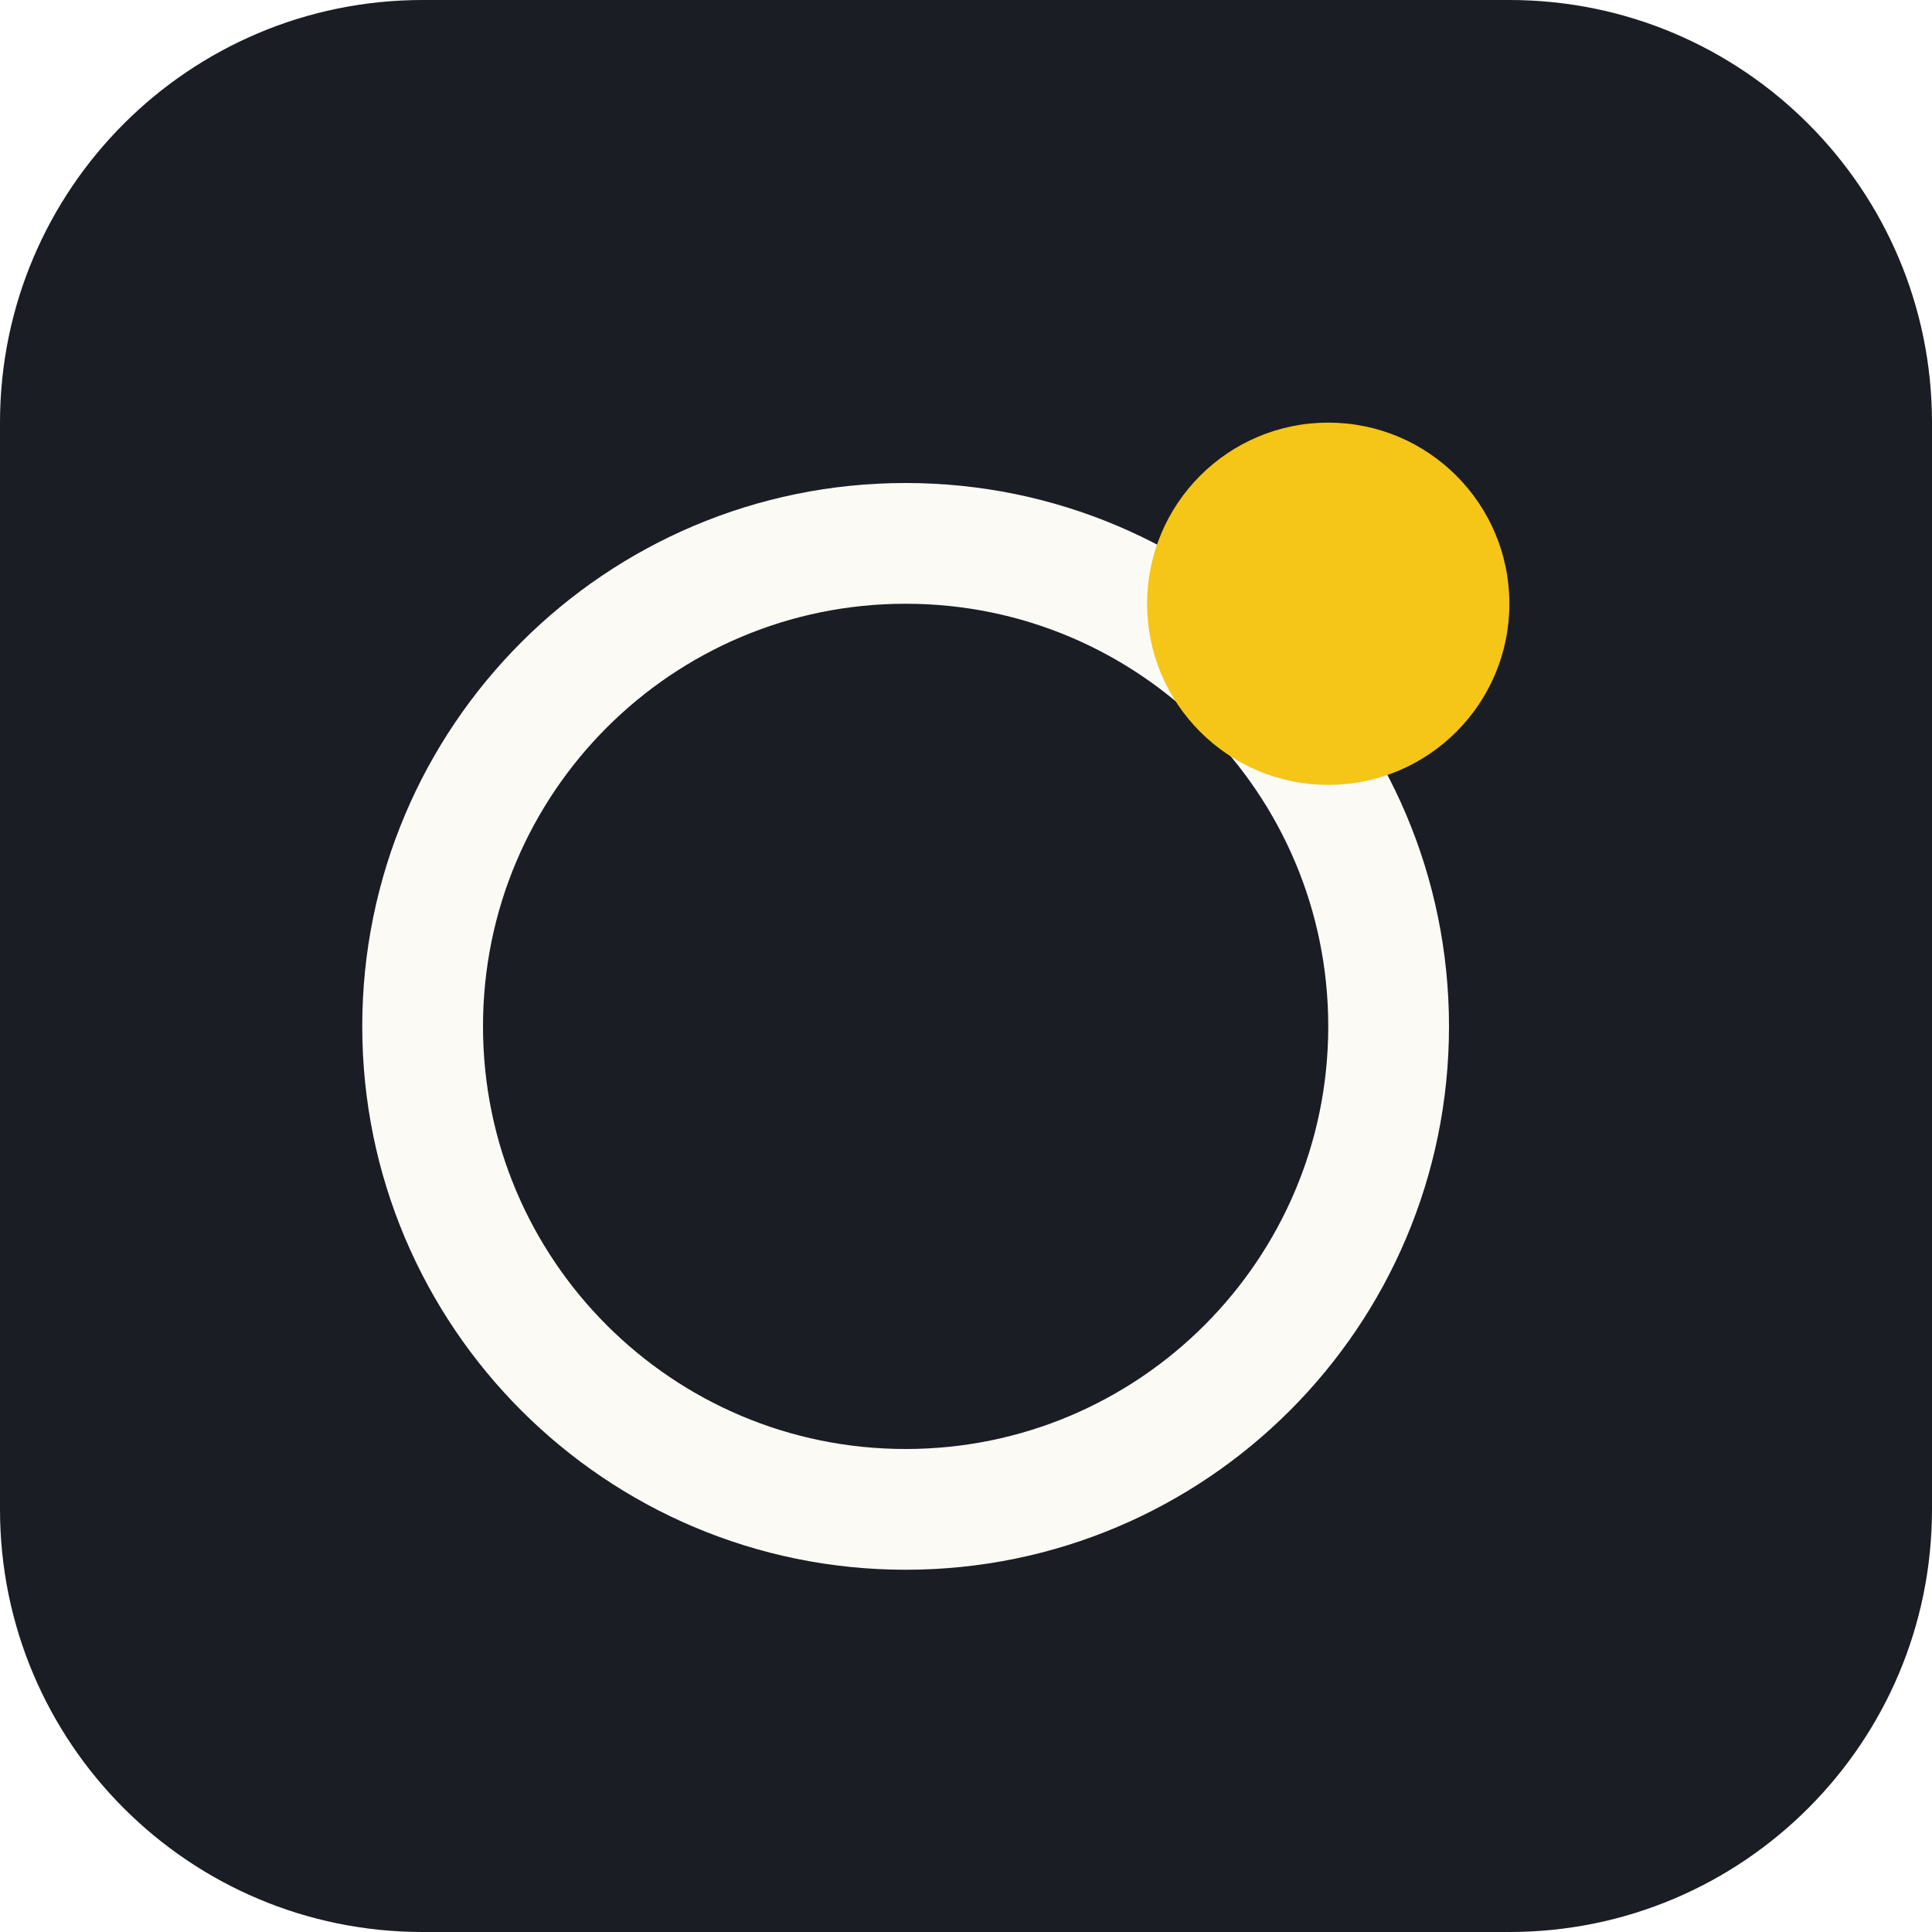
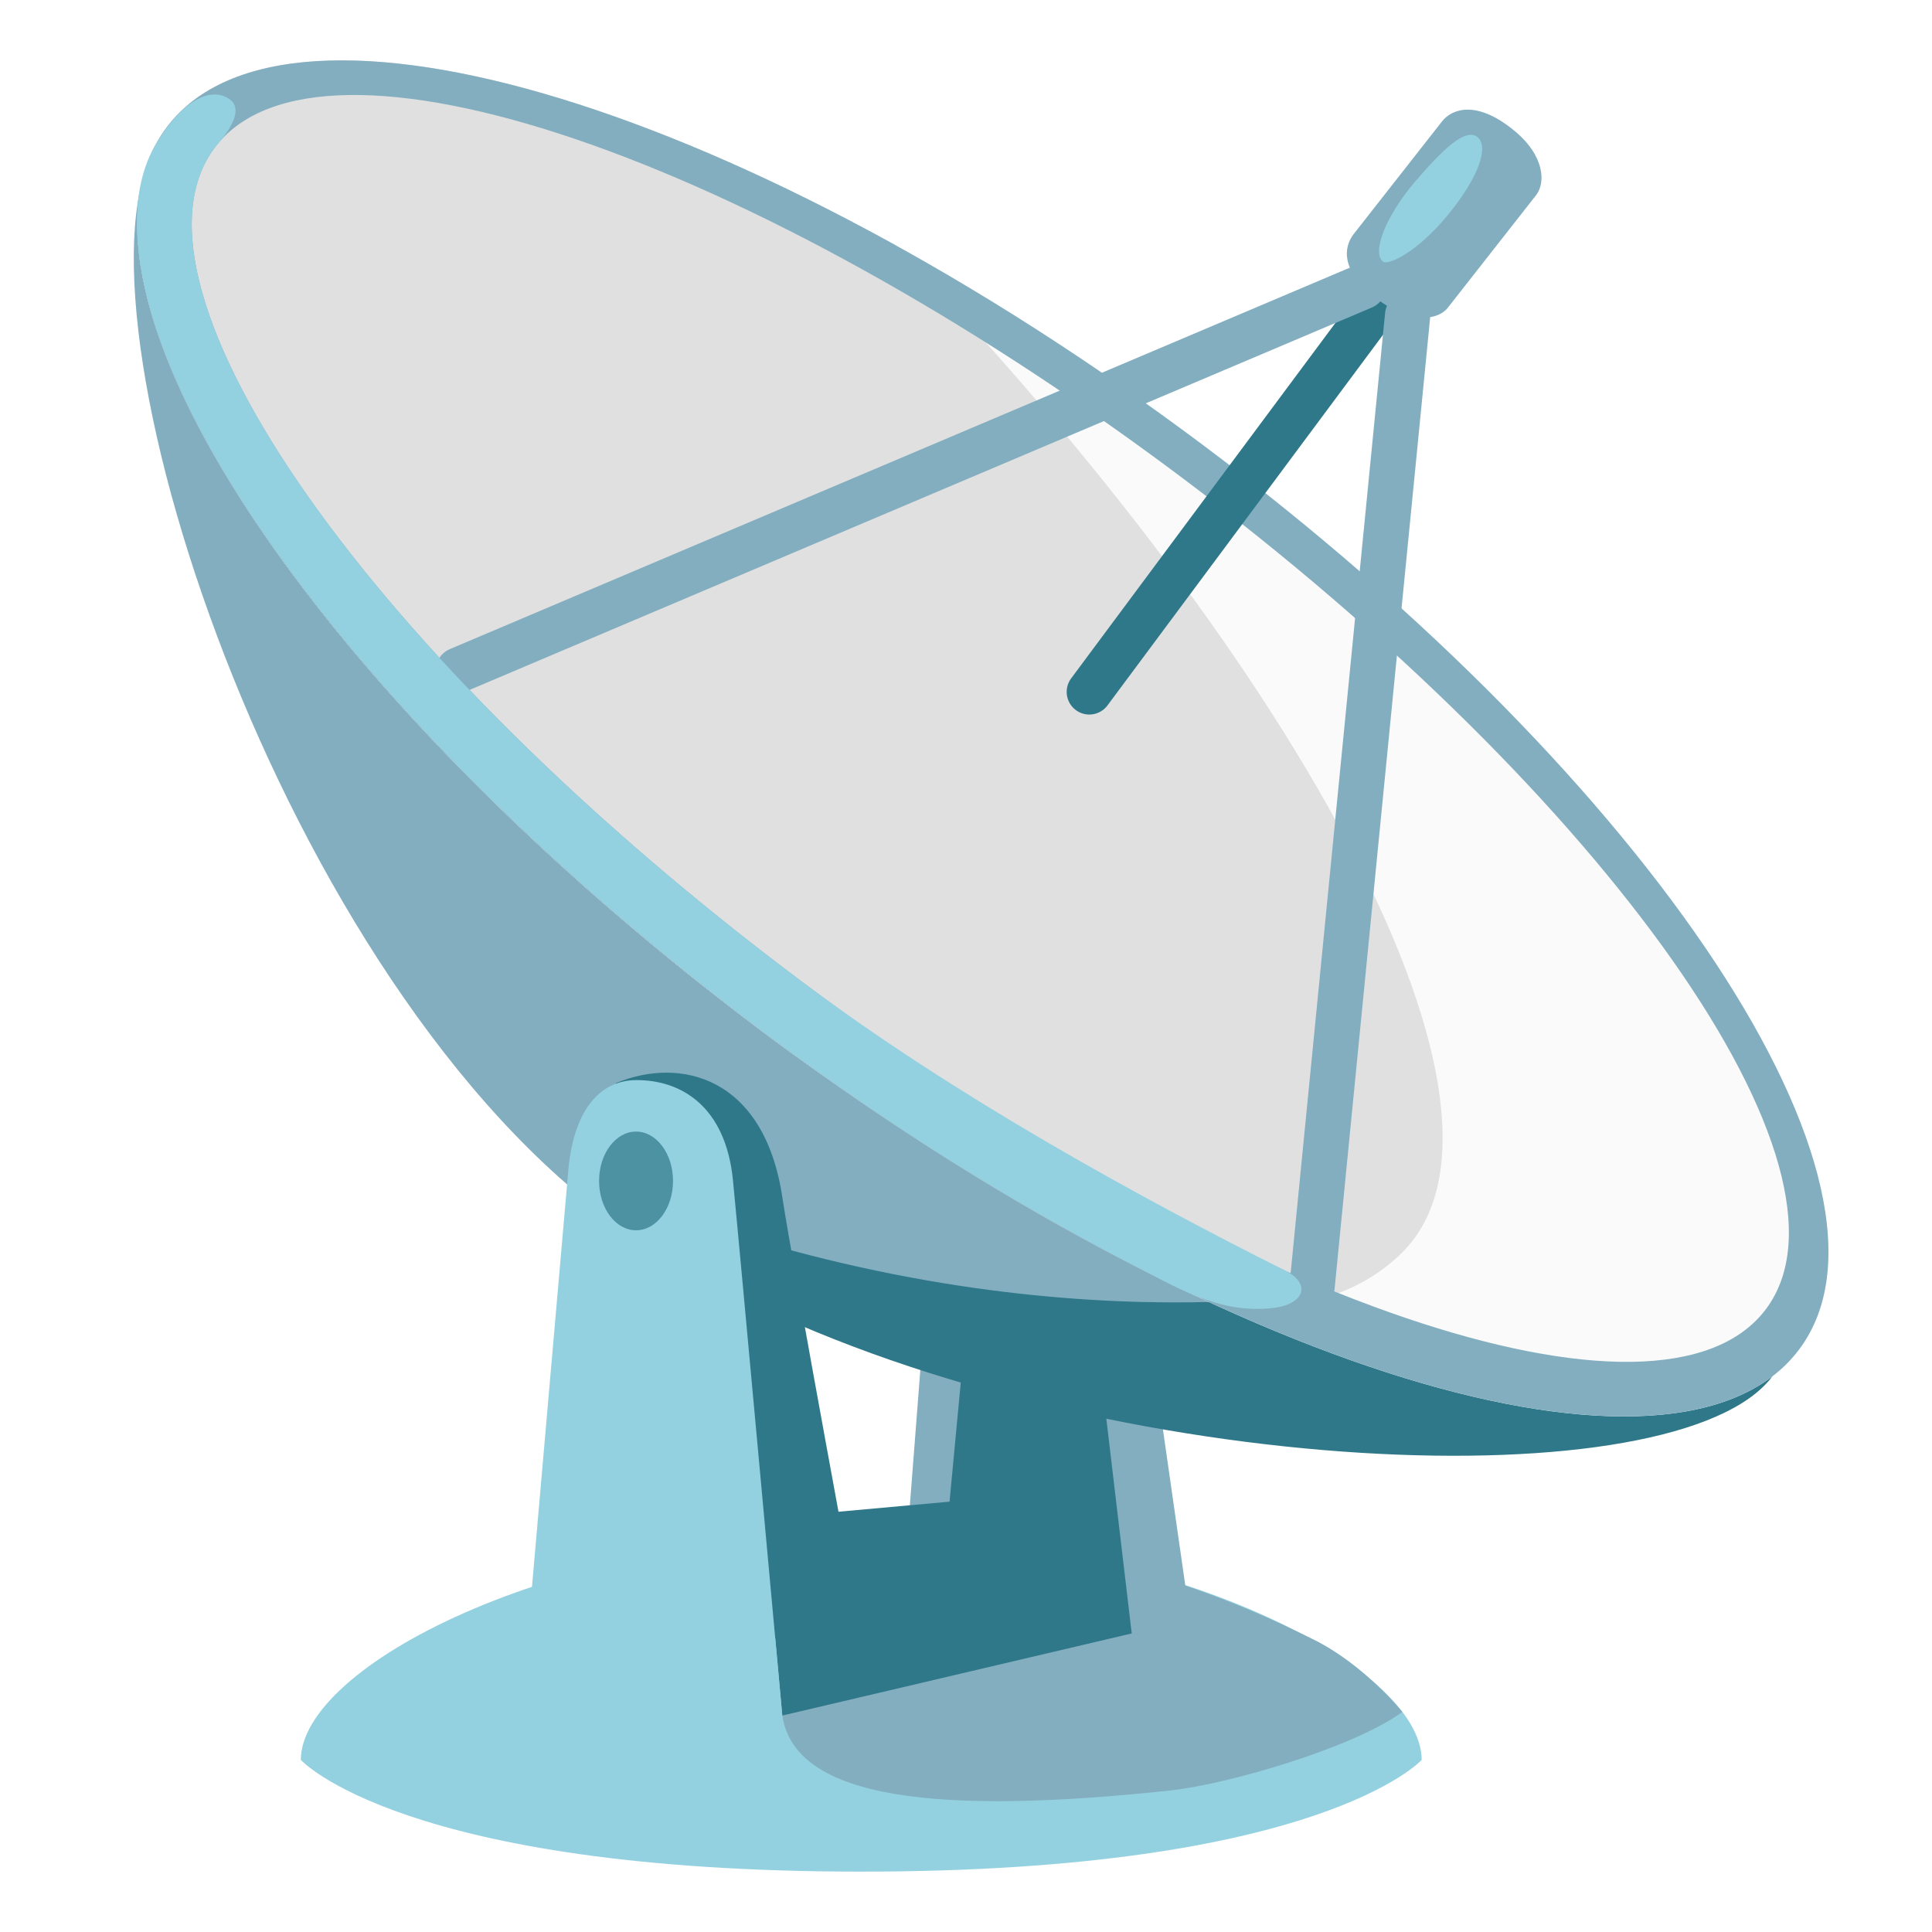
- <svg xmlns="http://www.w3.org/2000/svg" viewBox="0 0 64 64">
-   <rect width="64" height="64" rx="14" fill="#1a1d23" />
-   <circle cx="30" cy="34" r="16" fill="none" stroke="#fbfaf5" stroke-width="4" />
-   <circle cx="44" cy="20" r="6" fill="#f5c518" />
+ <svg xmlns="http://www.w3.org/2000/svg" viewBox="0 0 128 128">
+   <g>
+     <path style="fill:#94D1E0;" d="M19.93,116.6c0-6.16,16.62-14.9,37.13-14.9s37.13,8.74,37.13,14.9c0,0-6.71,7.4-37.13,7.4   S19.93,116.6,19.93,116.6z" />
+     <path style="fill:#82AEC0;" d="M87.08,108.65c-2.77-1.39-5.62-2.61-8.55-3.6l-2.28-15.91H61.1l-1.04,13.44   c-4.1,1.84-8.81,7.23-8.23,11.08c0.84,5.6,10.48,6.6,25.73,4.96c3.86-0.42,12.14-2.85,15.35-5.2   C92.91,113.43,90.44,110.33,87.08,108.65z" />
+     <polygon style="fill:#2F7889;" points="73.22,93.34 63.7,91.1 62.91,99.49 50.64,100.6 51.83,113.66 74.98,108.22  " />
+     <path style="fill:#82AEC0;" d="M117.23,91.34c-6.52,7.93-54.61,6.04-77.05-10.76S3.61,18.58,10.71,9.1L117.23,91.34z" />
+     <path style="fill:#2F7889;" d="M117.43,91.18c0.82-1.1,1.06-2.02,0.81-3.35l-25.32-3c0,0-18.58,4.79-43.97-2.99l0.41,4.28   C73.6,98.05,111.19,99.52,117.43,91.18z" />
+     <ellipse transform="matrix(0.5993 -0.8006 0.8006 0.5993 -13.0699 71.7353)" style="fill:#FAFAFA;" cx="65.12" cy="48.92" rx="24.3" ry="67.55" />
+     <path style="fill:#E0E0E0;" d="M92.91,82.97c9.26-9.26-6.47-38.45-33.55-66.71C36.96,3.87,17.24,0.15,11.04,8.44   C3,19.19,20.69,46.02,50.55,68.38c9.54,7.14,20.56,13.62,29.51,17.88C85.72,87.33,90.19,85.69,92.91,82.97z" />
+     <path style="fill:#2F7889;" d="M57.06,108.35l-16.26,0.55V71.76c4.33-1.8,9.84-0.37,11.03,7.55   C52.48,83.63,57.06,108.35,57.06,108.35z" />
+     <path style="fill:#82AEC0;" d="M79.68,29.47C49.81,7.11,19.08-2.3,11.04,8.44s9.65,37.58,39.52,59.93   c29.87,22.36,60.6,31.77,68.64,21.03C127.24,78.66,109.55,51.83,79.68,29.47z M117,86.73c-6.92,9.25-35.54-0.48-63.92-21.73   S7.3,19.04,14.22,9.79c6.92-9.25,35.54,0.48,63.92,21.73C106.52,52.77,123.92,77.48,117,86.73z" />
+     <path style="fill:#94D1E0;" d="M51.83,113.66l-16.93-4.58l2.73-31.29c0.31-4.2,2.08-6.21,4.51-6.23c3.03-0.02,5.94,1.78,6.42,6.63   C48.99,82.54,51.83,113.66,51.83,113.66z" />
+     <ellipse style="opacity:0.7;fill:#2F7889;" cx="42.14" cy="78.24" rx="2.45" ry="3.27" />
+     <line style="fill:none;stroke:#2F7889;stroke-width:3;stroke-linecap:round;stroke-miterlimit:10;" x1="91.44" y1="19.92" x2="72.17" y2="45.84" />
+     <line style="fill:none;stroke:#82AEC0;stroke-width:3;stroke-linecap:round;stroke-miterlimit:10;" x1="30.38" y1="44.39" x2="90.31" y2="18.99" />
+     <line style="fill:none;stroke:#82AEC0;stroke-width:3;stroke-linecap:round;stroke-miterlimit:10;" x1="93.26" y1="20.88" x2="86.93" y2="85.22" />
+     <path style="fill:#82AEC0;" d="M91.57,20.05c-2.92-2.04-2.52-3.73-1.88-4.55l5.85-7.46c0.64-0.82,2.26-1.44,4.74,0.58   c2.07,1.68,2.13,3.49,1.49,4.31l-5.85,7.46C95.28,21.21,93.54,21.43,91.57,20.05z" />
+     <path style="fill:#94D1E0;" d="M91.64,17.34c-0.8-0.6,0.21-3.08,2.1-5.29s3.34-3.57,4.13-2.98c0.8,0.6,0.12,2.65-1.92,5.14   C93.92,16.71,91.97,17.59,91.64,17.34z" />
+     <path style="fill:#94D1E0;" d="M14.22,9.79c0.23-0.3,2.2-2.35,1-3.21c-1.3-0.92-3.17,0.17-4.8,2.81   c-3.29,5.3,0.37,13.76,1.15,15.56c5.47,12.64,19.69,28.96,39,43.42c8.1,6.06,16.25,11.16,24.01,15.18   c3.42,1.77,6.15,3.51,9.75,3.11c2.08-0.23,2.58-1.6,0.82-2.48C75.71,79.44,63.42,72.74,53.08,65C24.7,43.76,7.3,19.04,14.22,9.79z" />
+   </g>
</svg>
